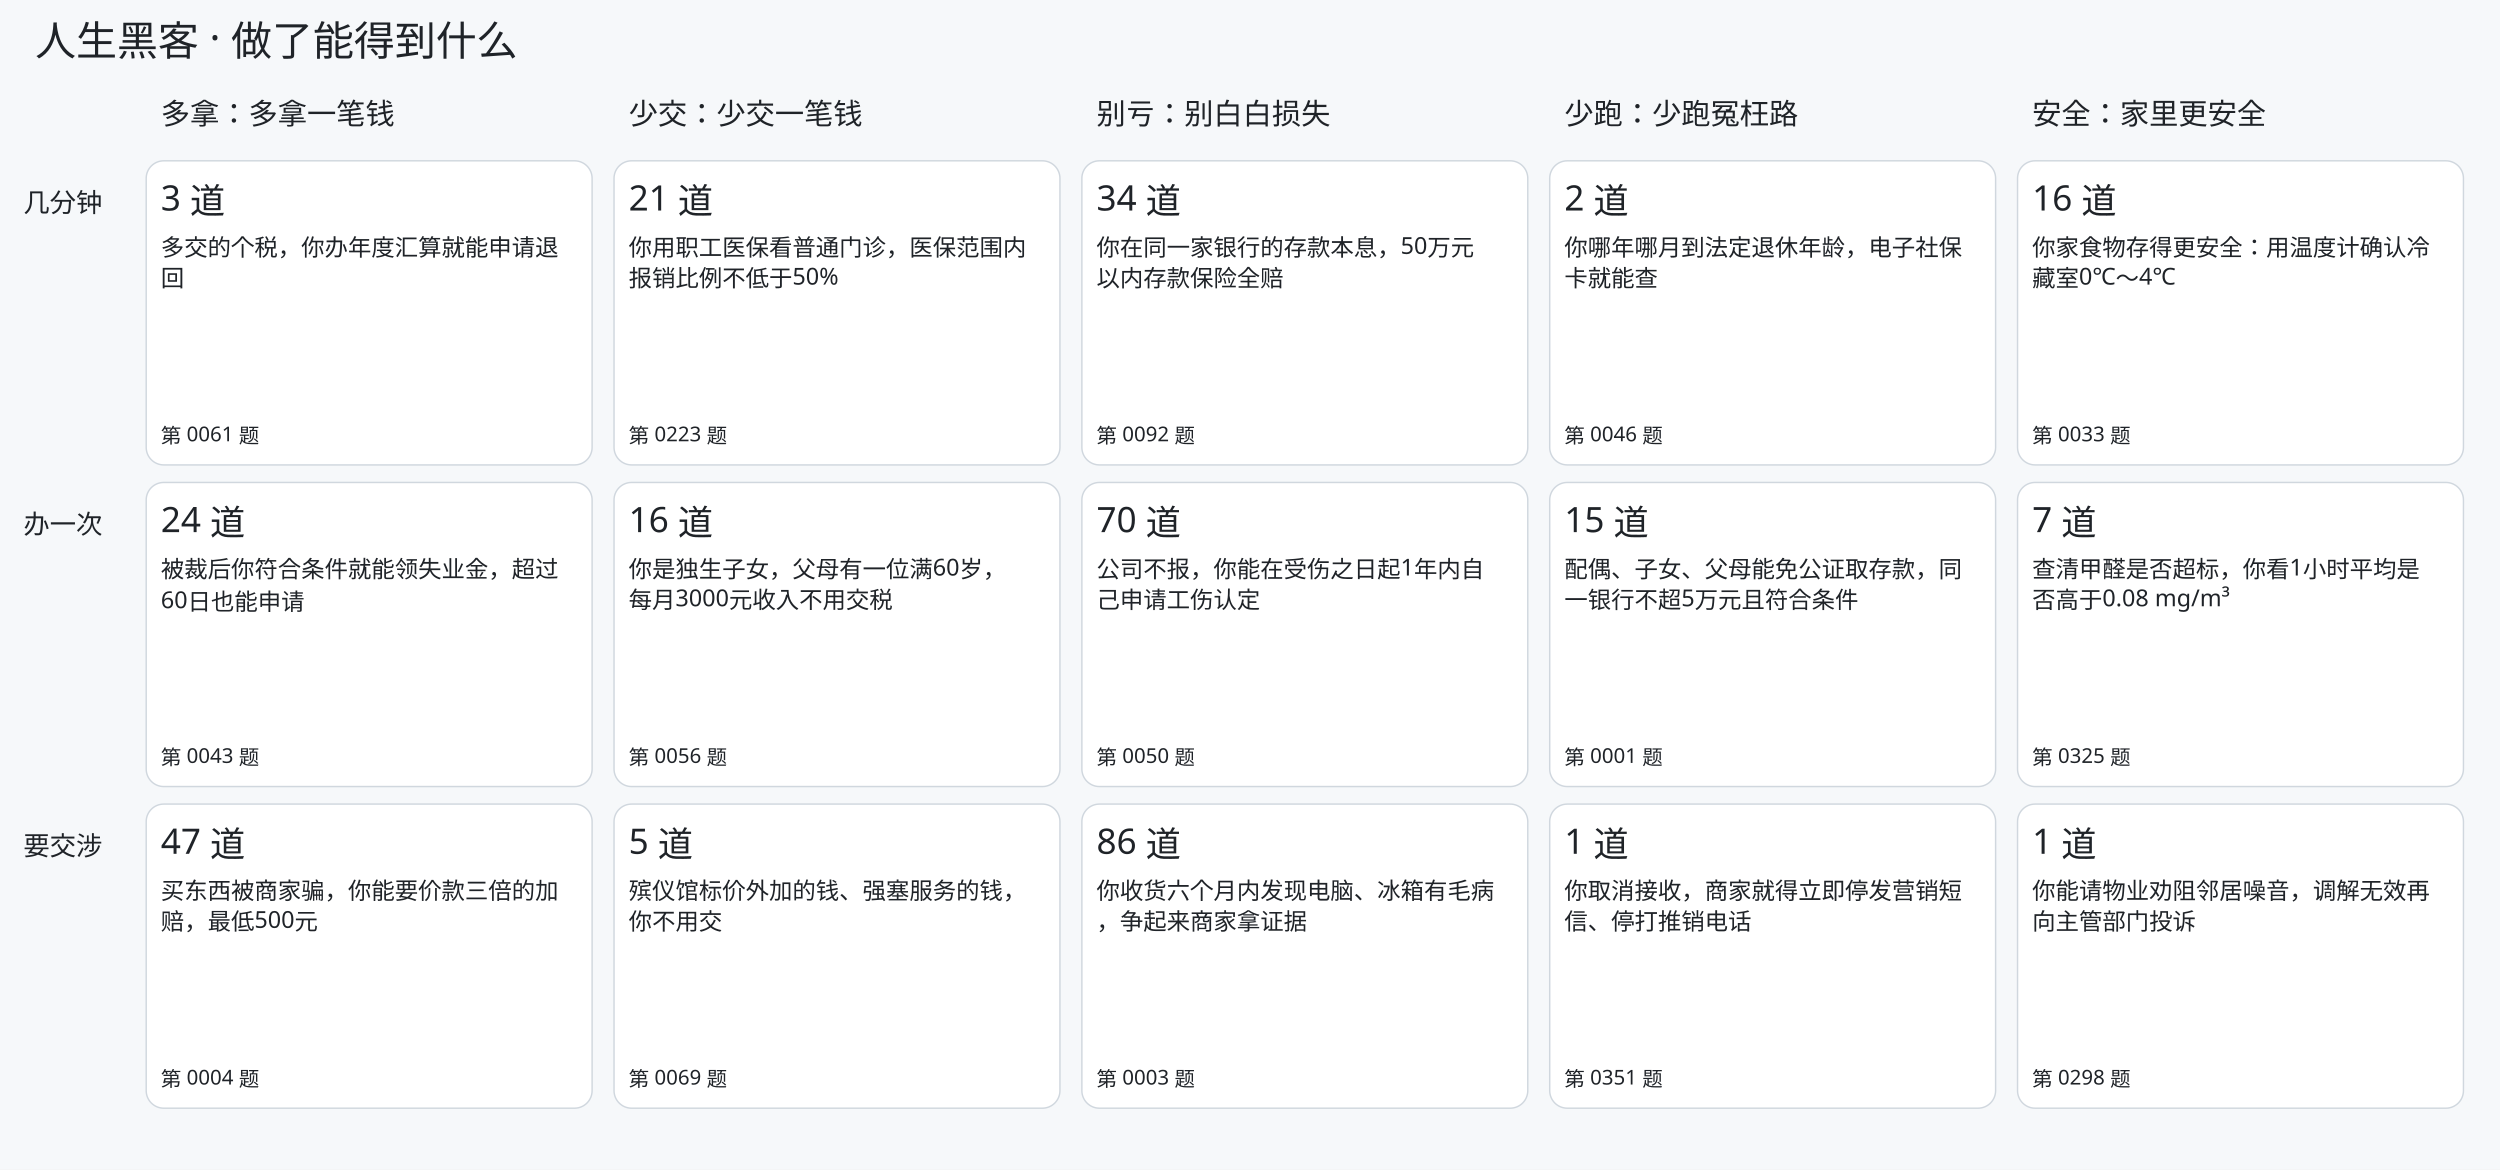
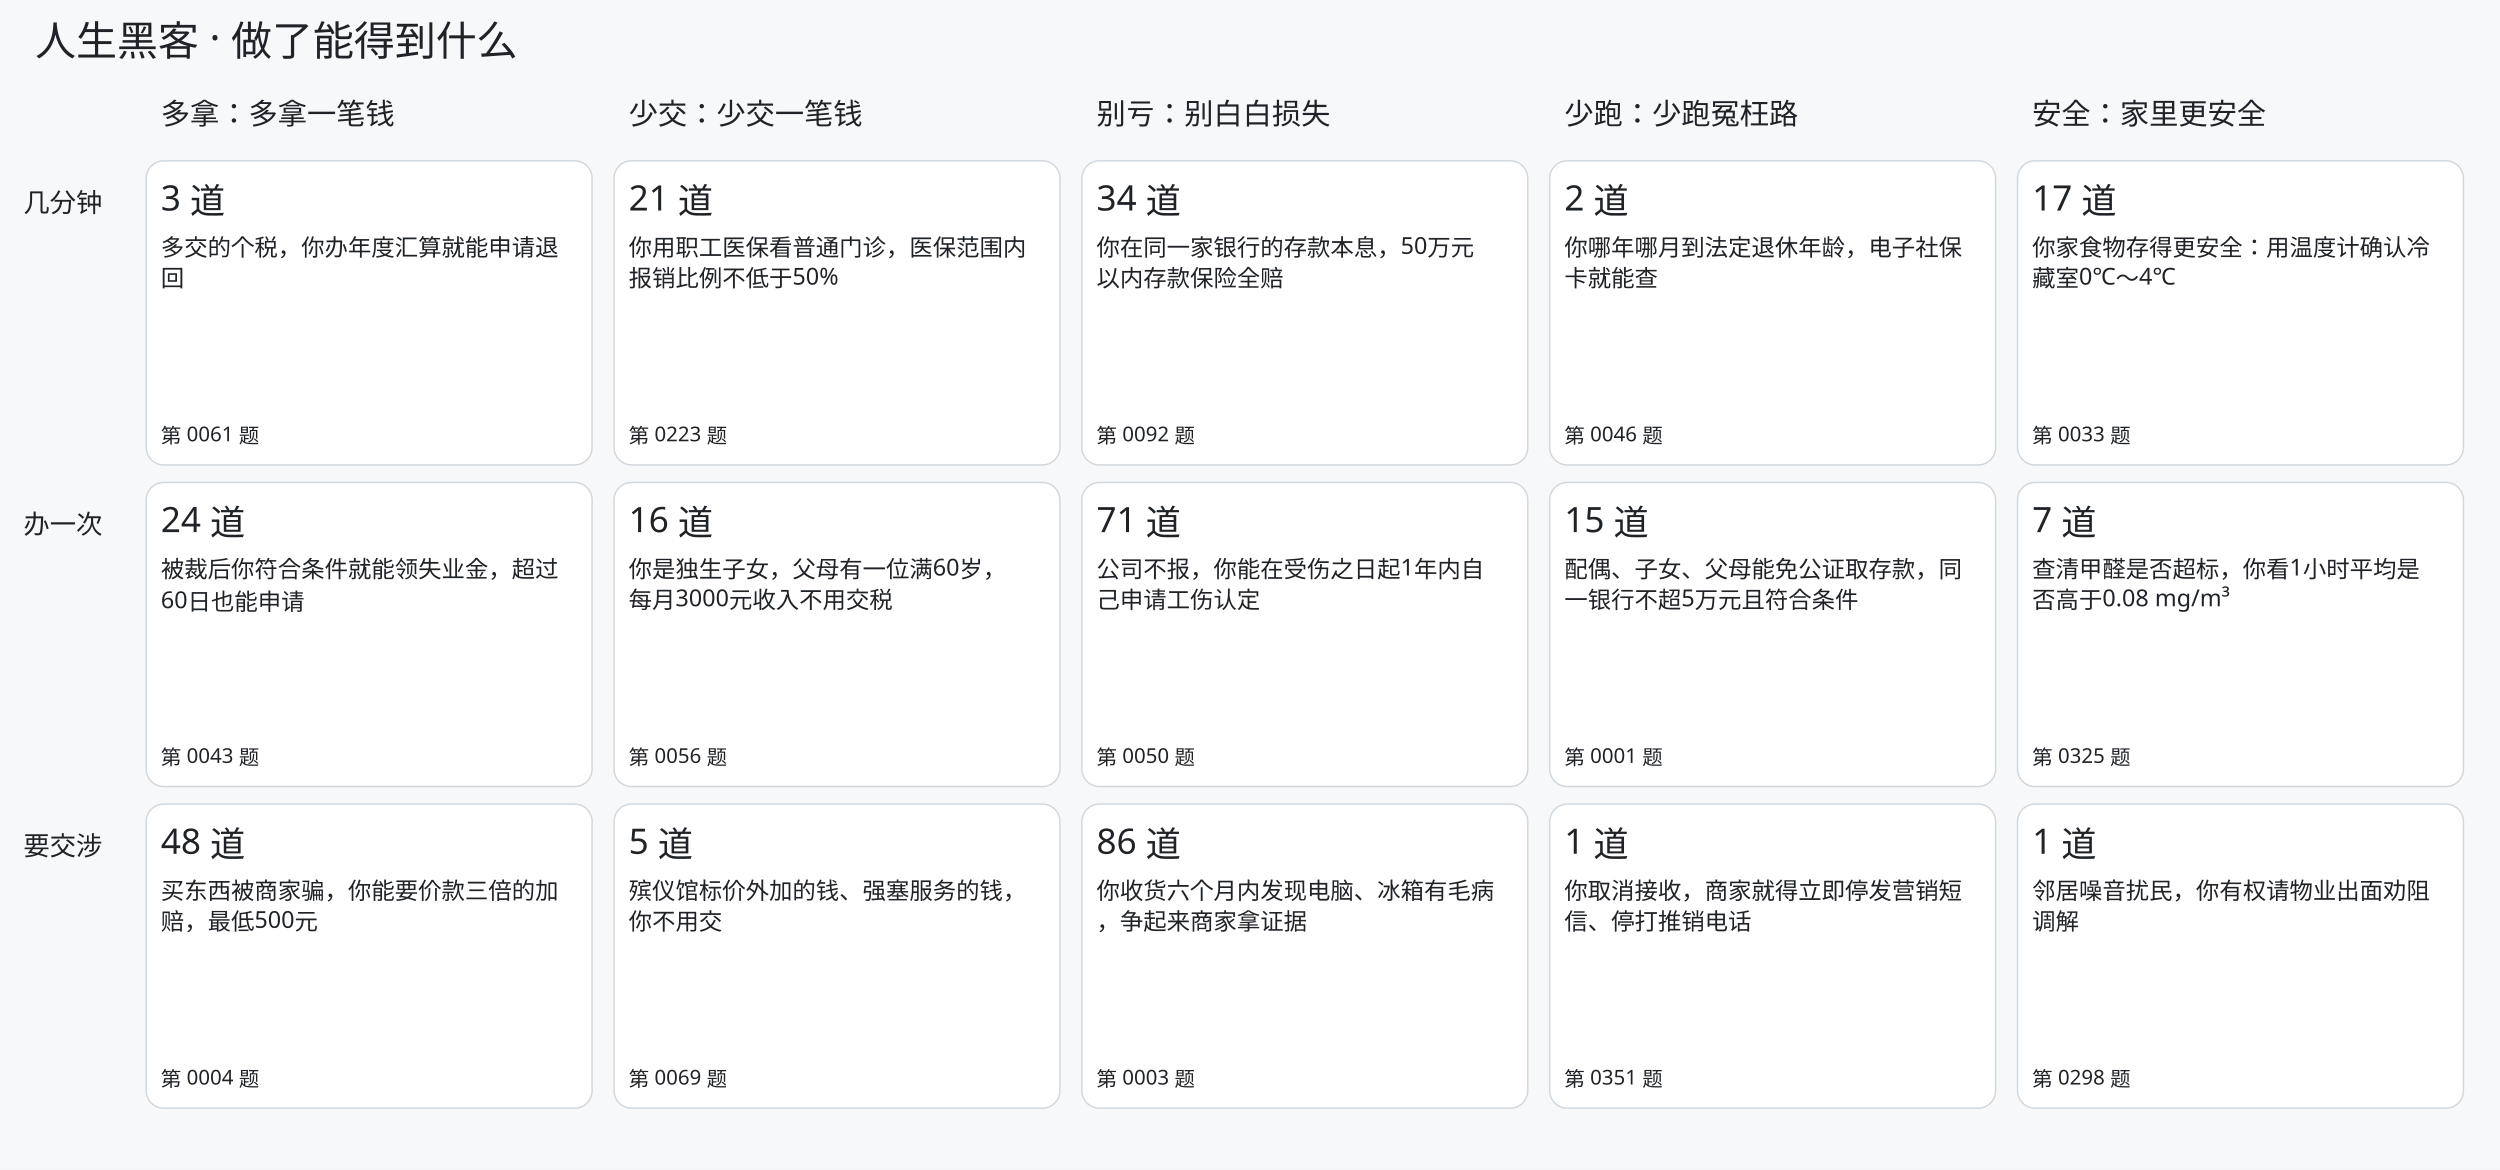
<svg xmlns="http://www.w3.org/2000/svg" viewBox="0 0 1710 800" role="img">
  <rect width="1710" height="800" fill="#f6f8fa" />
  <text x="24" y="38" fill="#1f2328" font-size="28" font-family="sans-serif">人生黑客 · 做了能得到什么</text>
  <text x="110" y="85" fill="#1f2328" font-size="20" font-family="sans-serif">多拿：多拿一笔钱</text>
  <text x="430" y="85" fill="#1f2328" font-size="20" font-family="sans-serif">少交：少交一笔钱</text>
  <text x="750" y="85" fill="#1f2328" font-size="20" font-family="sans-serif">别亏：别白白损失</text>
  <text x="1070" y="85" fill="#1f2328" font-size="20" font-family="sans-serif">少跑：少跑冤枉路</text>
  <text x="1390" y="85" fill="#1f2328" font-size="20" font-family="sans-serif">安全：家里更安全</text>
  <text x="16" y="145" fill="#1f2328" font-size="18" font-family="sans-serif">几分钟</text>
  <rect x="100" y="110" width="305" height="208" rx="12" fill="white" stroke="#d0d7de" />
  <text x="110" y="144" fill="#1f2328" font-size="24" font-family="sans-serif">3 道</text>
  <text x="110" y="175" fill="#1f2328" font-size="16" font-family="sans-serif" data-no="0061">
    <tspan x="110" dy="0">多交的个税，你办年度汇算就能申请退</tspan>
    <tspan x="110" dy="21">回</tspan>
  </text>
  <text x="110" y="303" fill="#1f2328" font-size="14" font-family="sans-serif">第 0061 题</text>
  <rect x="420" y="110" width="305" height="208" rx="12" fill="white" stroke="#d0d7de" />
  <text x="430" y="144" fill="#1f2328" font-size="24" font-family="sans-serif">21 道</text>
  <text x="430" y="175" fill="#1f2328" font-size="16" font-family="sans-serif" data-no="0223">
    <tspan x="430" dy="0">你用职工医保看普通门诊，医保范围内</tspan>
    <tspan x="430" dy="21">报销比例不低于50%</tspan>
  </text>
  <text x="430" y="303" fill="#1f2328" font-size="14" font-family="sans-serif">第 0223 题</text>
  <rect x="740" y="110" width="305" height="208" rx="12" fill="white" stroke="#d0d7de" />
  <text x="750" y="144" fill="#1f2328" font-size="24" font-family="sans-serif">34 道</text>
  <text x="750" y="175" fill="#1f2328" font-size="16" font-family="sans-serif" data-no="0092">
    <tspan x="750" dy="0">你在同一家银行的存款本息，50万元</tspan>
    <tspan x="750" dy="21">以内存款保险全赔</tspan>
  </text>
  <text x="750" y="303" fill="#1f2328" font-size="14" font-family="sans-serif">第 0092 题</text>
  <rect x="1060" y="110" width="305" height="208" rx="12" fill="white" stroke="#d0d7de" />
  <text x="1070" y="144" fill="#1f2328" font-size="24" font-family="sans-serif">2 道</text>
  <text x="1070" y="175" fill="#1f2328" font-size="16" font-family="sans-serif" data-no="0046">
    <tspan x="1070" dy="0">你哪年哪月到法定退休年龄，电子社保</tspan>
    <tspan x="1070" dy="21">卡就能查</tspan>
  </text>
  <text x="1070" y="303" fill="#1f2328" font-size="14" font-family="sans-serif">第 0046 题</text>
  <rect x="1380" y="110" width="305" height="208" rx="12" fill="white" stroke="#d0d7de" />
-   <text x="1390" y="144" fill="#1f2328" font-size="24" font-family="sans-serif">16 道</text>
+   <text x="1390" y="144" fill="#1f2328" font-size="24" font-family="sans-serif">17 道</text>
  <text x="1390" y="175" fill="#1f2328" font-size="16" font-family="sans-serif" data-no="0033">
    <tspan x="1390" dy="0">你家食物存得更安全：用温度计确认冷</tspan>
    <tspan x="1390" dy="21">藏室0℃～4℃</tspan>
  </text>
  <text x="1390" y="303" fill="#1f2328" font-size="14" font-family="sans-serif">第 0033 题</text>
  <text x="16" y="365" fill="#1f2328" font-size="18" font-family="sans-serif">办一次</text>
  <rect x="100" y="330" width="305" height="208" rx="12" fill="white" stroke="#d0d7de" />
  <text x="110" y="364" fill="#1f2328" font-size="24" font-family="sans-serif">24 道</text>
  <text x="110" y="395" fill="#1f2328" font-size="16" font-family="sans-serif" data-no="0043">
    <tspan x="110" dy="0">被裁后你符合条件就能领失业金，超过</tspan>
    <tspan x="110" dy="21">60日也能申请</tspan>
  </text>
  <text x="110" y="523" fill="#1f2328" font-size="14" font-family="sans-serif">第 0043 题</text>
  <rect x="420" y="330" width="305" height="208" rx="12" fill="white" stroke="#d0d7de" />
  <text x="430" y="364" fill="#1f2328" font-size="24" font-family="sans-serif">16 道</text>
  <text x="430" y="395" fill="#1f2328" font-size="16" font-family="sans-serif" data-no="0056">
    <tspan x="430" dy="0">你是独生子女，父母有一位满60岁，</tspan>
    <tspan x="430" dy="21">每月3000元收入不用交税</tspan>
  </text>
  <text x="430" y="523" fill="#1f2328" font-size="14" font-family="sans-serif">第 0056 题</text>
  <rect x="740" y="330" width="305" height="208" rx="12" fill="white" stroke="#d0d7de" />
-   <text x="750" y="364" fill="#1f2328" font-size="24" font-family="sans-serif">70 道</text>
+   <text x="750" y="364" fill="#1f2328" font-size="24" font-family="sans-serif">71 道</text>
  <text x="750" y="395" fill="#1f2328" font-size="16" font-family="sans-serif" data-no="0050">
    <tspan x="750" dy="0">公司不报，你能在受伤之日起1年内自</tspan>
    <tspan x="750" dy="21">己申请工伤认定</tspan>
  </text>
  <text x="750" y="523" fill="#1f2328" font-size="14" font-family="sans-serif">第 0050 题</text>
  <rect x="1060" y="330" width="305" height="208" rx="12" fill="white" stroke="#d0d7de" />
  <text x="1070" y="364" fill="#1f2328" font-size="24" font-family="sans-serif">15 道</text>
  <text x="1070" y="395" fill="#1f2328" font-size="16" font-family="sans-serif" data-no="0001">
    <tspan x="1070" dy="0">配偶、子女、父母能免公证取存款，同</tspan>
    <tspan x="1070" dy="21">一银行不超5万元且符合条件</tspan>
  </text>
  <text x="1070" y="523" fill="#1f2328" font-size="14" font-family="sans-serif">第 0001 题</text>
  <rect x="1380" y="330" width="305" height="208" rx="12" fill="white" stroke="#d0d7de" />
  <text x="1390" y="364" fill="#1f2328" font-size="24" font-family="sans-serif">7 道</text>
  <text x="1390" y="395" fill="#1f2328" font-size="16" font-family="sans-serif" data-no="0325">
    <tspan x="1390" dy="0">查清甲醛是否超标，你看1小时平均是</tspan>
    <tspan x="1390" dy="21">否高于0.08 mg/m³</tspan>
  </text>
  <text x="1390" y="523" fill="#1f2328" font-size="14" font-family="sans-serif">第 0325 题</text>
  <text x="16" y="585" fill="#1f2328" font-size="18" font-family="sans-serif">要交涉</text>
  <rect x="100" y="550" width="305" height="208" rx="12" fill="white" stroke="#d0d7de" />
-   <text x="110" y="584" fill="#1f2328" font-size="24" font-family="sans-serif">47 道</text>
+   <text x="110" y="584" fill="#1f2328" font-size="24" font-family="sans-serif">48 道</text>
  <text x="110" y="615" fill="#1f2328" font-size="16" font-family="sans-serif" data-no="0004">
    <tspan x="110" dy="0">买东西被商家骗，你能要价款三倍的加</tspan>
    <tspan x="110" dy="21">赔，最低500元</tspan>
  </text>
  <text x="110" y="743" fill="#1f2328" font-size="14" font-family="sans-serif">第 0004 题</text>
  <rect x="420" y="550" width="305" height="208" rx="12" fill="white" stroke="#d0d7de" />
  <text x="430" y="584" fill="#1f2328" font-size="24" font-family="sans-serif">5 道</text>
  <text x="430" y="615" fill="#1f2328" font-size="16" font-family="sans-serif" data-no="0069">
    <tspan x="430" dy="0">殡仪馆标价外加的钱、强塞服务的钱，</tspan>
    <tspan x="430" dy="21">你不用交</tspan>
  </text>
  <text x="430" y="743" fill="#1f2328" font-size="14" font-family="sans-serif">第 0069 题</text>
  <rect x="740" y="550" width="305" height="208" rx="12" fill="white" stroke="#d0d7de" />
  <text x="750" y="584" fill="#1f2328" font-size="24" font-family="sans-serif">86 道</text>
  <text x="750" y="615" fill="#1f2328" font-size="16" font-family="sans-serif" data-no="0003">
    <tspan x="750" dy="0">你收货六个月内发现电脑、冰箱有毛病</tspan>
    <tspan x="750" dy="21">，争起来商家拿证据</tspan>
  </text>
  <text x="750" y="743" fill="#1f2328" font-size="14" font-family="sans-serif">第 0003 题</text>
  <rect x="1060" y="550" width="305" height="208" rx="12" fill="white" stroke="#d0d7de" />
  <text x="1070" y="584" fill="#1f2328" font-size="24" font-family="sans-serif">1 道</text>
  <text x="1070" y="615" fill="#1f2328" font-size="16" font-family="sans-serif" data-no="0351">
    <tspan x="1070" dy="0">你取消接收，商家就得立即停发营销短</tspan>
    <tspan x="1070" dy="21">信、停打推销电话</tspan>
  </text>
  <text x="1070" y="743" fill="#1f2328" font-size="14" font-family="sans-serif">第 0351 题</text>
  <rect x="1380" y="550" width="305" height="208" rx="12" fill="white" stroke="#d0d7de" />
  <text x="1390" y="584" fill="#1f2328" font-size="24" font-family="sans-serif">1 道</text>
  <text x="1390" y="615" fill="#1f2328" font-size="16" font-family="sans-serif" data-no="0298">
-     <tspan x="1390" dy="0">你能请物业劝阻邻居噪音，调解无效再</tspan>
-     <tspan x="1390" dy="21">向主管部门投诉</tspan>
+     <tspan x="1390" dy="0">邻居噪音扰民，你有权请物业出面劝阻</tspan>
+     <tspan x="1390" dy="21">调解</tspan>
  </text>
  <text x="1390" y="743" fill="#1f2328" font-size="14" font-family="sans-serif">第 0298 题</text>
</svg>
